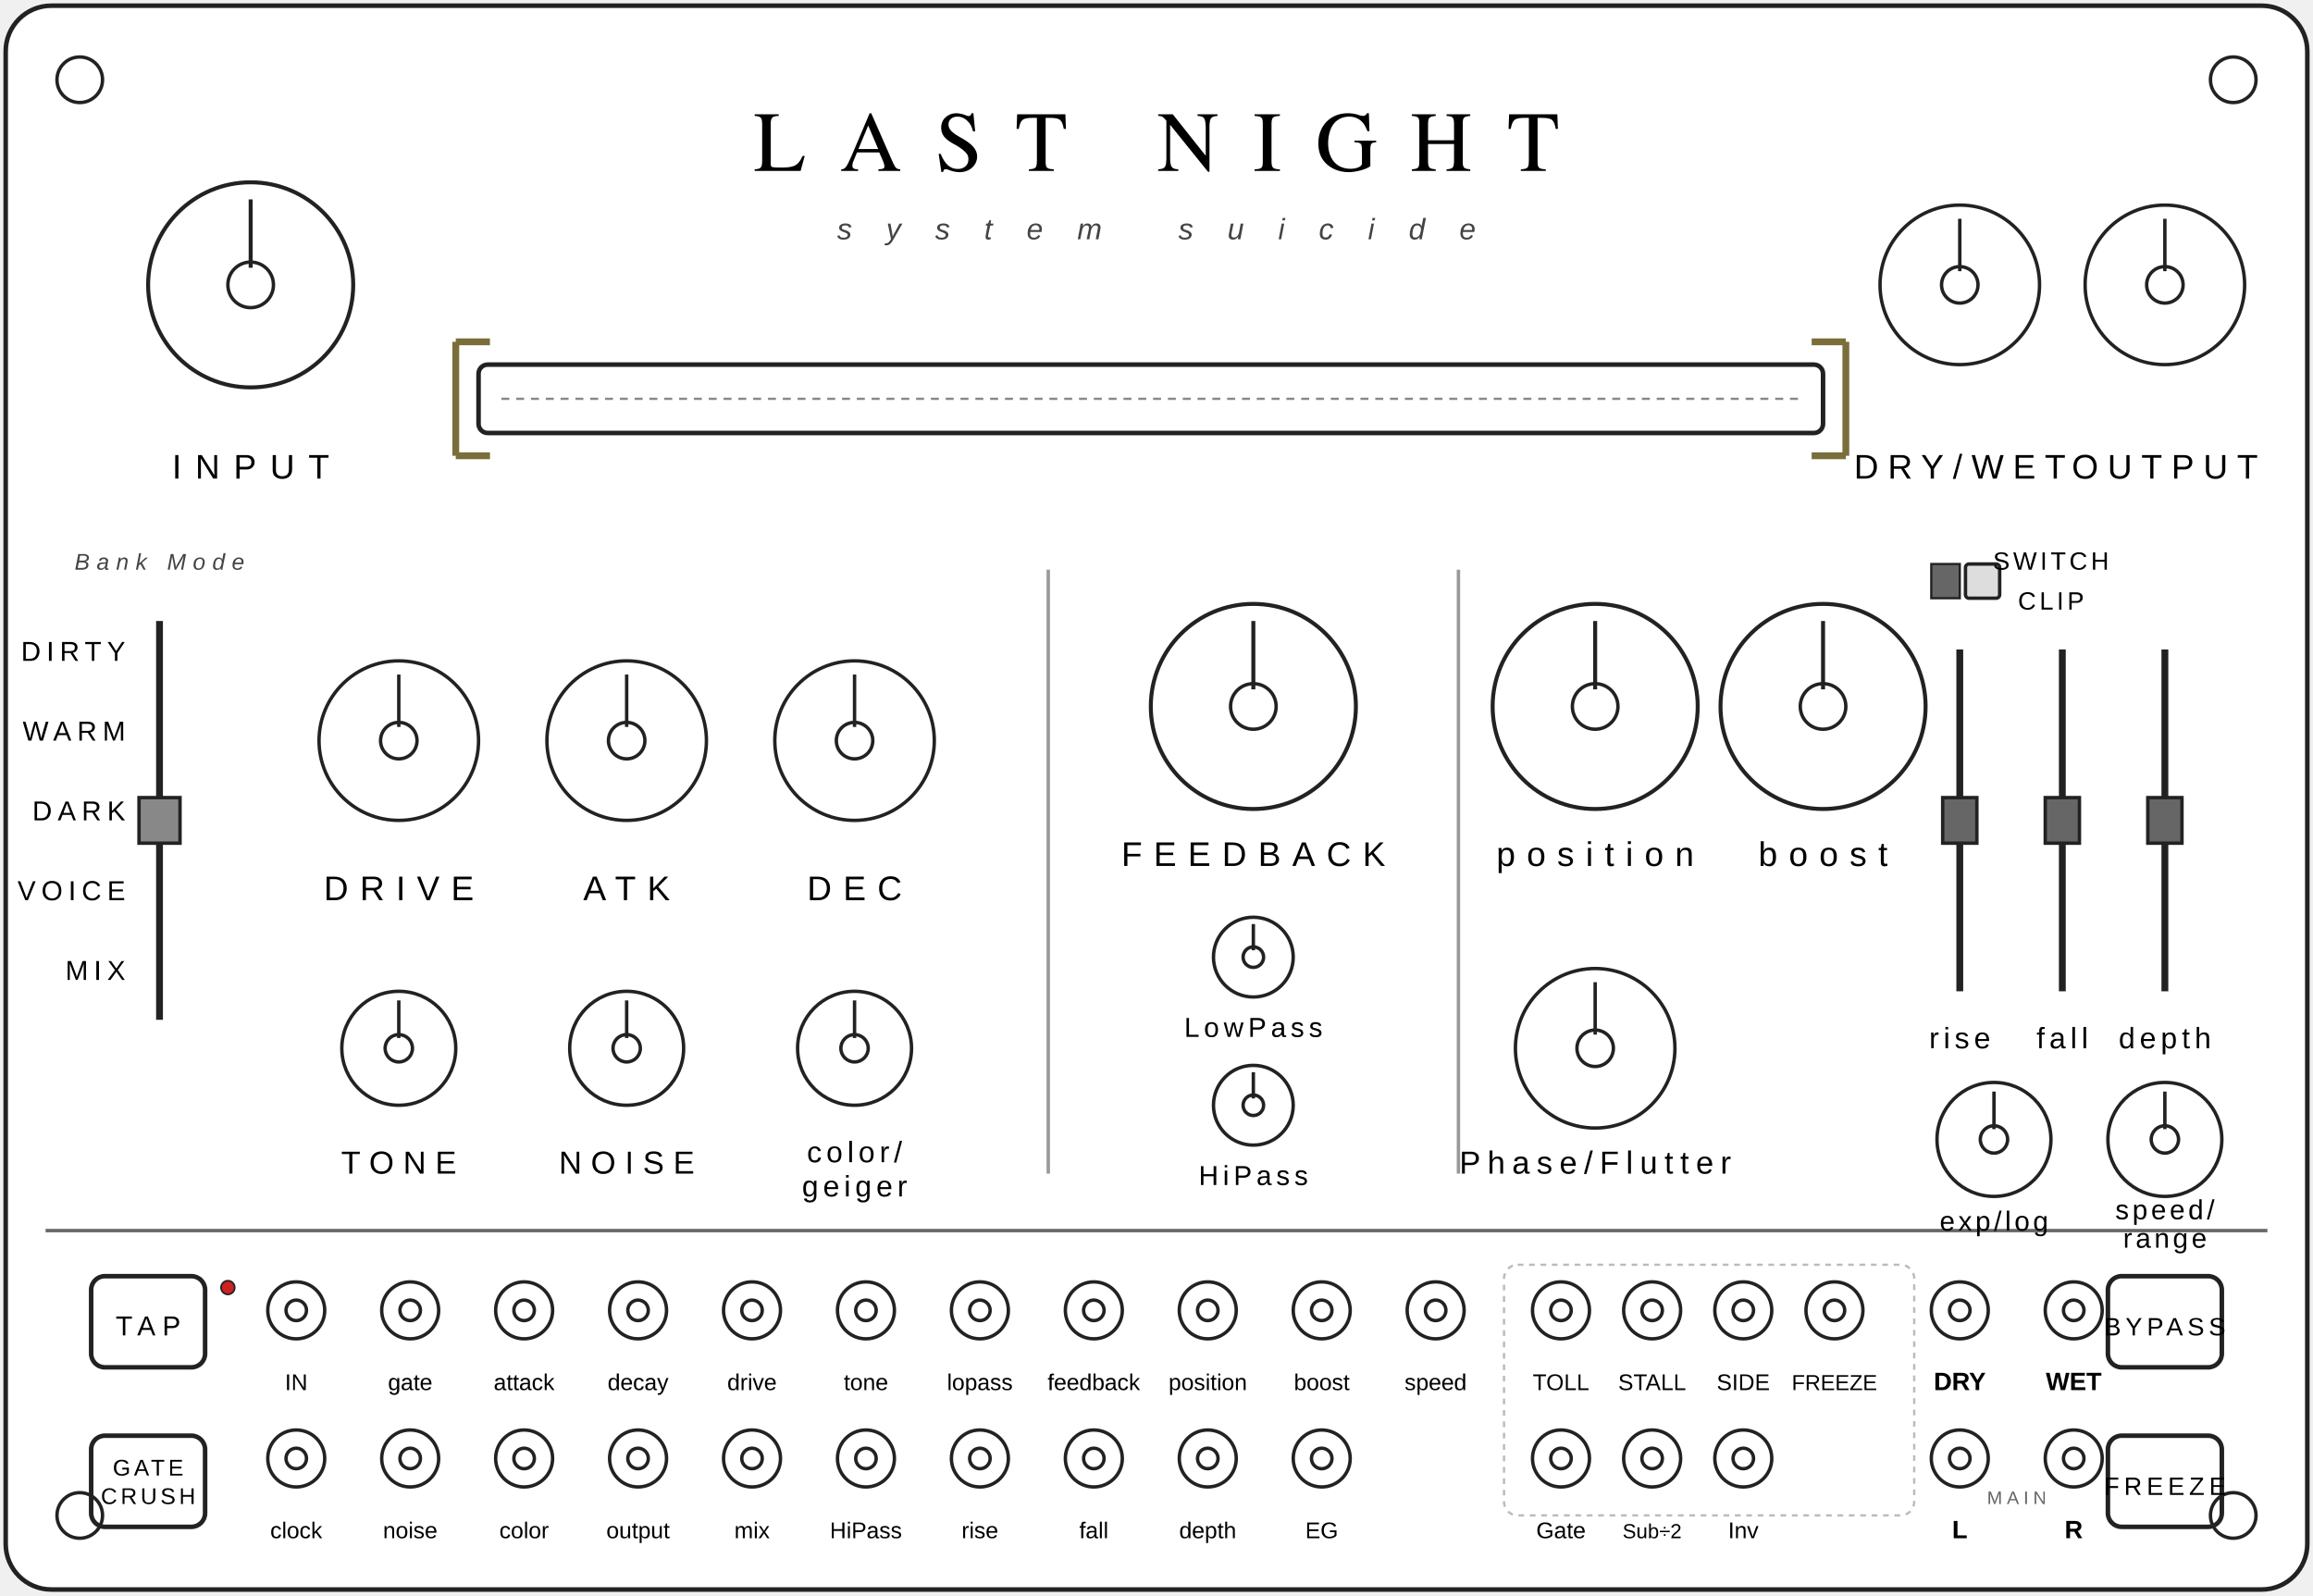
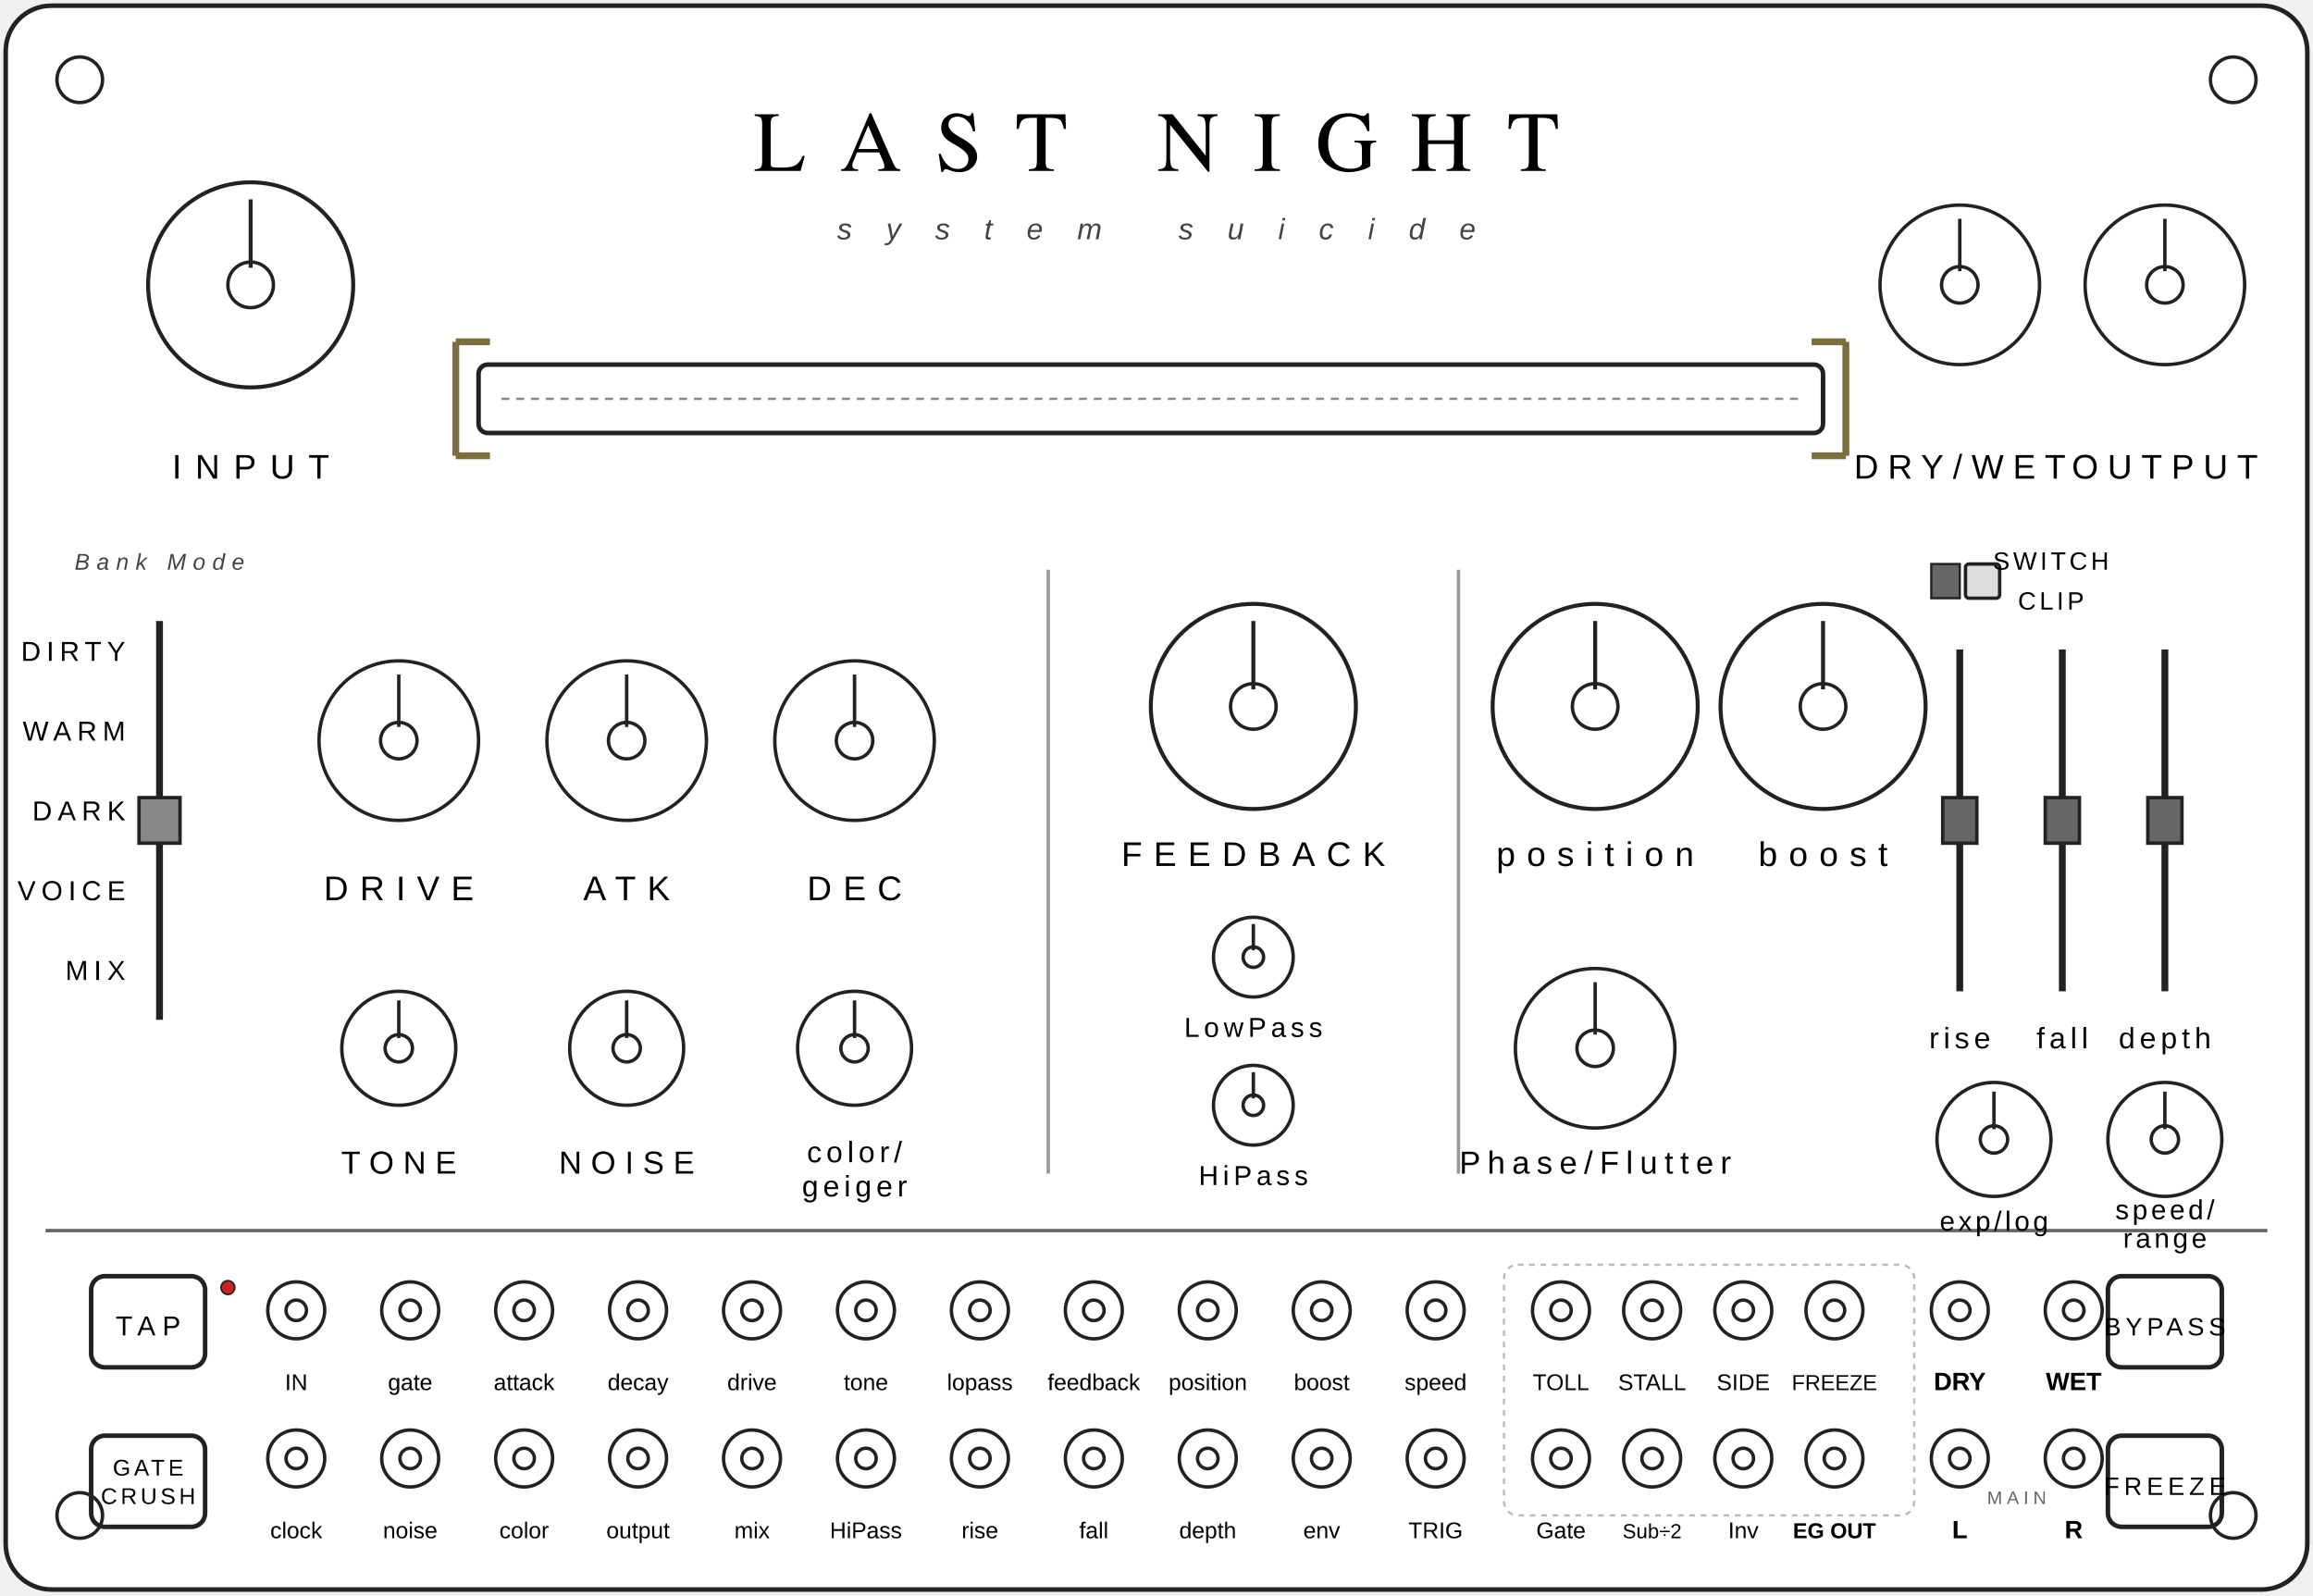
<svg xmlns="http://www.w3.org/2000/svg" xmlns:ns1="http://sodipodi.sourceforge.net/DTD/sodipodi-0.0.dtd" width="203mm" height="140mm" viewBox="0 0 203 140" version="1.1" id="svg-last-night" ns1:docname="last_night_pedal_panel.svg">
  <ns1:namedview id="namedview-main" pagecolor="#ffffff" bordercolor="#999999" borderopacity="1" showgrid="true">
    </ns1:namedview>
  <defs id="defs-main">
    <symbol id="knob-large" overflow="visible">
      <circle cx="0" cy="0" r="9" fill="none" stroke="#222222" stroke-width="0.35" />
      <circle cx="0" cy="0" r="2" fill="none" stroke="#222222" stroke-width="0.3" />
      <line x1="0" y1="-1.5" x2="0" y2="-7.5" stroke="#222222" stroke-width="0.35" />
    </symbol>
    <symbol id="knob-medium" overflow="visible">
      <circle cx="0" cy="0" r="7" fill="none" stroke="#222222" stroke-width="0.3" />
      <circle cx="0" cy="0" r="1.6" fill="none" stroke="#222222" stroke-width="0.3" />
      <line x1="0" y1="-1.2" x2="0" y2="-5.8" stroke="#222222" stroke-width="0.3" />
    </symbol>
    <symbol id="knob-small" overflow="visible">
      <circle cx="0" cy="0" r="5" fill="none" stroke="#222222" stroke-width="0.3" />
      <circle cx="0" cy="0" r="1.2" fill="none" stroke="#222222" stroke-width="0.3" />
      <line x1="0" y1="-0.9" x2="0" y2="-4.2" stroke="#222222" stroke-width="0.3" />
    </symbol>
    <symbol id="knob-tiny" overflow="visible">
      <circle cx="0" cy="0" r="3.5" fill="none" stroke="#222222" stroke-width="0.3" />
      <circle cx="0" cy="0" r="0.9" fill="none" stroke="#222222" stroke-width="0.3" />
      <line x1="0" y1="-0.6" x2="0" y2="-2.9" stroke="#222222" stroke-width="0.3" />
    </symbol>
    <symbol id="jack" overflow="visible">
      <circle cx="0" cy="0" r="2.5" fill="none" stroke="#222222" stroke-width="0.3" />
      <circle cx="0" cy="0" r="0.9" fill="none" stroke="#222222" stroke-width="0.3" />
    </symbol>
    <symbol id="footswitch-button" overflow="visible">
      <rect x="-5" y="-4" width="10" height="8" rx="1.2" ry="1.2" fill="none" stroke="#222222" stroke-width="0.4" />
    </symbol>
    <symbol id="mounting-hole" overflow="visible">
      <circle cx="0" cy="0" r="2" fill="none" stroke="#222222" stroke-width="0.3" />
    </symbol>
    <symbol id="cartridge-bracket-left" overflow="visible">
      <path d="M 0,-5 L 0,5 M 0,-5 L 3,-5 M 0,5 L 3,5" fill="none" stroke="#7a6e3a" stroke-width="0.6" />
    </symbol>
    <symbol id="cartridge-bracket-right" overflow="visible">
      <path d="M 0,-5 L 0,5 M 0,-5 L -3,-5 M 0,5 L -3,5" fill="none" stroke="#7a6e3a" stroke-width="0.6" />
    </symbol>
    <symbol id="slider-vertical-30" overflow="visible">
      <line x1="0" y1="-15" x2="0" y2="15" stroke="#222222" stroke-width="0.6" />
      <rect x="-1.5" y="-2" width="3" height="4" fill="#666666" stroke="#222222" stroke-width="0.3" />
    </symbol>
    <symbol id="slider-color-vertical-35" overflow="visible">
      <line x1="0" y1="-17.5" x2="0" y2="17.5" stroke="#222222" stroke-width="0.6" />
      <rect x="-1.8" y="-2" width="3.6" height="4" fill="#888888" stroke="#222222" stroke-width="0.3" />
    </symbol>
    <symbol id="sw-clip-toggle" overflow="visible">
      <rect x="-3.5" y="-1.5" width="2.5" height="3" fill="#666666" stroke="#222222" stroke-width="0.2" />
      <rect x="-0.5" y="-1.5" width="3" height="3" rx="0.3" fill="#dddddd" stroke="#222222" stroke-width="0.3" />
    </symbol>
    <symbol id="led-indicator" overflow="visible">
      <circle cx="0" cy="0" r="0.6" fill="#cc2222" stroke="#222222" stroke-width="0.15" />
    </symbol>
  </defs>
  <g id="layer-outline">
    <rect x="0.5" y="0.5" width="202" height="139" rx="4" ry="4" fill="#ffffff" stroke="#222222" stroke-width="0.4" />
    <use href="#mounting-hole" x="7" y="7" />
    <use href="#mounting-hole" x="196" y="7" />
    <use href="#mounting-hole" x="7" y="133" />
    <use href="#mounting-hole" x="196" y="133" />
  </g>
  <g id="layer-title">
    <text x="101.5" y="15" text-anchor="middle" font-family="Cormorant Garamond, Times, serif" font-size="7.5" letter-spacing="3" fill="#000000">LAST NIGHT</text>
    <text x="101.5" y="21" text-anchor="middle" font-family="Helvetica Neue, Arial, sans-serif" font-size="2.6" letter-spacing="3" font-style="italic" fill="#444444">system suicide</text>
  </g>
  <g id="layer-top-row">
    <use href="#knob-large" x="22" y="25" />
    <text x="22" y="42" text-anchor="middle" font-family="Helvetica Neue, Arial, sans-serif" font-size="3" letter-spacing="1.2" fill="#000000">INPUT</text>
    <g id="cartridge-slot">
      <use href="#cartridge-bracket-left" x="40" y="35" />
      <rect x="42" y="32" width="118" height="6" rx="0.8" ry="0.8" fill="none" stroke="#222222" stroke-width="0.4" />
      <line x1="44" y1="35" x2="158" y2="35" stroke="#888888" stroke-width="0.2" stroke-dasharray="0.7,0.6" />
      <use href="#cartridge-bracket-right" x="162" y="35" />
    </g>
    <use href="#knob-medium" x="172" y="25" />
    <text x="172" y="42" text-anchor="middle" font-family="Helvetica Neue, Arial, sans-serif" font-size="3" letter-spacing="0.8" fill="#000000">DRY/WET</text>
    <use href="#knob-medium" x="190" y="25" />
    <text x="190" y="42" text-anchor="middle" font-family="Helvetica Neue, Arial, sans-serif" font-size="3" letter-spacing="0.8" fill="#000000">OUTPUT</text>
  </g>
  <g id="layer-color-slider">
    <text x="14" y="50" text-anchor="middle" font-family="Helvetica Neue, Arial, sans-serif" font-size="2.0" letter-spacing="0.6" font-style="italic" fill="#444444">Bank Mode</text>
    <use href="#slider-color-vertical-35" x="14" y="72" />
    <text x="11" y="58" text-anchor="end" font-family="Helvetica Neue, Arial, sans-serif" font-size="2.4" letter-spacing="0.5" fill="#000000">DIRTY</text>
    <text x="11" y="65" text-anchor="end" font-family="Helvetica Neue, Arial, sans-serif" font-size="2.4" letter-spacing="0.5" fill="#000000">WARM</text>
    <text x="11" y="72" text-anchor="end" font-family="Helvetica Neue, Arial, sans-serif" font-size="2.4" letter-spacing="0.5" fill="#000000">DARK</text>
    <text x="11" y="79" text-anchor="end" font-family="Helvetica Neue, Arial, sans-serif" font-size="2.4" letter-spacing="0.5" fill="#000000">VOICE</text>
    <text x="11" y="86" text-anchor="end" font-family="Helvetica Neue, Arial, sans-serif" font-size="2.4" letter-spacing="0.5" fill="#000000">MIX</text>
  </g>
  <g id="layer-reverb-core">
    <use href="#knob-medium" x="35" y="65" />
    <text x="35" y="79" text-anchor="middle" font-family="Helvetica Neue, Arial, sans-serif" font-size="3" letter-spacing="1.0" fill="#000000">DRIVE</text>
    <use href="#knob-medium" x="55" y="65" />
    <text x="55" y="79" text-anchor="middle" font-family="Helvetica Neue, Arial, sans-serif" font-size="3" letter-spacing="1.0" fill="#000000">ATK</text>
    <use href="#knob-medium" x="75" y="65" />
    <text x="75" y="79" text-anchor="middle" font-family="Helvetica Neue, Arial, sans-serif" font-size="3" letter-spacing="1.0" fill="#000000">DEC</text>
    <use href="#knob-small" x="35" y="92" />
    <text x="35" y="103" text-anchor="middle" font-family="Helvetica Neue, Arial, sans-serif" font-size="2.8" letter-spacing="0.8" fill="#000000">TONE</text>
    <use href="#knob-small" x="55" y="92" />
    <text x="55" y="103" text-anchor="middle" font-family="Helvetica Neue, Arial, sans-serif" font-size="2.8" letter-spacing="0.8" fill="#000000">NOISE</text>
    <use href="#knob-small" x="75" y="92" />
    <text x="75" y="102" text-anchor="middle" font-family="Helvetica Neue, Arial, sans-serif" font-size="2.6" letter-spacing="0.4" fill="#000000">color/</text>
    <text x="75" y="105" text-anchor="middle" font-family="Helvetica Neue, Arial, sans-serif" font-size="2.6" letter-spacing="0.4" fill="#000000">geiger</text>
  </g>
  <g id="layer-separators">
    <line x1="92" y1="50" x2="92" y2="103" stroke="#999999" stroke-width="0.3" />
    <line x1="128" y1="50" x2="128" y2="103" stroke="#999999" stroke-width="0.3" />
    <line x1="4" y1="108" x2="199" y2="108" stroke="#666666" stroke-width="0.3" />
  </g>
  <g id="layer-feedback-col">
    <use href="#knob-large" x="110" y="62" />
    <text x="110" y="76" text-anchor="middle" font-family="Helvetica Neue, Arial, sans-serif" font-size="3" letter-spacing="1.0" fill="#000000">FEEDBACK</text>
    <use href="#knob-tiny" x="110" y="84" />
    <text x="110" y="91" text-anchor="middle" font-family="Helvetica Neue, Arial, sans-serif" font-size="2.4" letter-spacing="0.4" fill="#000000">LowPass</text>
    <use href="#knob-tiny" x="110" y="97" />
    <text x="110" y="104" text-anchor="middle" font-family="Helvetica Neue, Arial, sans-serif" font-size="2.4" letter-spacing="0.4" fill="#000000">HiPass</text>
  </g>
  <g id="layer-pos-boost-phase">
    <use href="#knob-large" x="140" y="62" />
    <text x="140" y="76" text-anchor="middle" font-family="Helvetica Neue, Arial, sans-serif" font-size="3" letter-spacing="1.0" fill="#000000">position</text>
    <use href="#knob-large" x="160" y="62" />
    <text x="160" y="76" text-anchor="middle" font-family="Helvetica Neue, Arial, sans-serif" font-size="3" letter-spacing="1.0" fill="#000000">boost</text>
    <use href="#knob-medium" x="140" y="92" />
    <text x="140" y="103" text-anchor="middle" font-family="Helvetica Neue, Arial, sans-serif" font-size="2.8" letter-spacing="0.6" fill="#000000">Phase/Flutter</text>
  </g>
  <g id="layer-sw-clip-fg">
    <use href="#sw-clip-toggle" x="173" y="51" />
    <text x="180" y="50" text-anchor="middle" font-family="Helvetica Neue, Arial, sans-serif" font-size="2.2" letter-spacing="0.3" fill="#000000">SWITCH</text>
    <text x="180" y="53.5" text-anchor="middle" font-family="Helvetica Neue, Arial, sans-serif" font-size="2.2" letter-spacing="0.3" fill="#000000">CLIP</text>
    <use href="#slider-vertical-30" x="172" y="72" />
    <text x="172" y="92" text-anchor="middle" font-family="Helvetica Neue, Arial, sans-serif" font-size="2.6" letter-spacing="0.4" fill="#000000">rise</text>
    <use href="#slider-vertical-30" x="181" y="72" />
    <text x="181" y="92" text-anchor="middle" font-family="Helvetica Neue, Arial, sans-serif" font-size="2.6" letter-spacing="0.4" fill="#000000">fall</text>
    <use href="#slider-vertical-30" x="190" y="72" />
    <text x="190" y="92" text-anchor="middle" font-family="Helvetica Neue, Arial, sans-serif" font-size="2.6" letter-spacing="0.4" fill="#000000">depth</text>
    <use href="#knob-small" x="175" y="100" />
    <text x="175" y="108" text-anchor="middle" font-family="Helvetica Neue, Arial, sans-serif" font-size="2.4" letter-spacing="0.3" fill="#000000">exp/log</text>
    <use href="#knob-small" x="190" y="100" />
    <text x="190" y="107" text-anchor="middle" font-family="Helvetica Neue, Arial, sans-serif" font-size="2.4" letter-spacing="0.3" fill="#000000">speed/</text>
    <text x="190" y="109.5" text-anchor="middle" font-family="Helvetica Neue, Arial, sans-serif" font-size="2.4" letter-spacing="0.3" fill="#000000">range</text>
  </g>
  <g id="layer-footswitches">
    <use href="#footswitch-button" x="13" y="116" />
    <text x="13" y="117.2" text-anchor="middle" font-family="Helvetica Neue, Arial, sans-serif" font-size="2.4" letter-spacing="0.6" fill="#000000">TAP</text>
    <use href="#led-indicator" x="20" y="113" />
    <use href="#footswitch-button" x="13" y="130" />
    <text x="13" y="129.5" text-anchor="middle" font-family="Helvetica Neue, Arial, sans-serif" font-size="2.0" letter-spacing="0.3" fill="#000000">GATE</text>
    <text x="13" y="132" text-anchor="middle" font-family="Helvetica Neue, Arial, sans-serif" font-size="2.0" letter-spacing="0.3" fill="#000000">CRUSH</text>
    <use href="#footswitch-button" x="190" y="116" />
    <text x="190" y="117.2" text-anchor="middle" font-family="Helvetica Neue, Arial, sans-serif" font-size="2.2" letter-spacing="0.4" fill="#000000">BYPASS</text>
    <use href="#footswitch-button" x="190" y="130" />
    <text x="190" y="131.2" text-anchor="middle" font-family="Helvetica Neue, Arial, sans-serif" font-size="2.2" letter-spacing="0.4" fill="#000000">FREEZE</text>
  </g>
  <g id="layer-cv-main">
    <use href="#jack" x="26" y="115" />
    <text x="26" y="122" text-anchor="middle" font-family="Helvetica Neue, Arial, sans-serif" font-size="2.0">IN</text>
    <use href="#jack" x="36" y="115" />
    <text x="36" y="122" text-anchor="middle" font-family="Helvetica Neue, Arial, sans-serif" font-size="2.0">gate</text>
    <use href="#jack" x="46" y="115" />
    <text x="46" y="122" text-anchor="middle" font-family="Helvetica Neue, Arial, sans-serif" font-size="2.0">attack</text>
    <use href="#jack" x="56" y="115" />
    <text x="56" y="122" text-anchor="middle" font-family="Helvetica Neue, Arial, sans-serif" font-size="2.0">decay</text>
    <use href="#jack" x="66" y="115" />
    <text x="66" y="122" text-anchor="middle" font-family="Helvetica Neue, Arial, sans-serif" font-size="2.0">drive</text>
    <use href="#jack" x="76" y="115" />
    <text x="76" y="122" text-anchor="middle" font-family="Helvetica Neue, Arial, sans-serif" font-size="2.0">tone</text>
    <use href="#jack" x="86" y="115" />
    <text x="86" y="122" text-anchor="middle" font-family="Helvetica Neue, Arial, sans-serif" font-size="2.0">lopass</text>
    <use href="#jack" x="96" y="115" />
    <text x="96" y="122" text-anchor="middle" font-family="Helvetica Neue, Arial, sans-serif" font-size="2.0">feedback</text>
    <use href="#jack" x="106" y="115" />
    <text x="106" y="122" text-anchor="middle" font-family="Helvetica Neue, Arial, sans-serif" font-size="2.0">position</text>
    <use href="#jack" x="116" y="115" />
    <text x="116" y="122" text-anchor="middle" font-family="Helvetica Neue, Arial, sans-serif" font-size="2.0">boost</text>
    <use href="#jack" x="126" y="115" />
    <text x="126" y="122" text-anchor="middle" font-family="Helvetica Neue, Arial, sans-serif" font-size="2.0">speed</text>
    <use href="#jack" x="26" y="128" />
    <text x="26" y="135" text-anchor="middle" font-family="Helvetica Neue, Arial, sans-serif" font-size="2.0">clock</text>
    <use href="#jack" x="36" y="128" />
    <text x="36" y="135" text-anchor="middle" font-family="Helvetica Neue, Arial, sans-serif" font-size="2.0">noise</text>
    <use href="#jack" x="46" y="128" />
    <text x="46" y="135" text-anchor="middle" font-family="Helvetica Neue, Arial, sans-serif" font-size="2.0">color</text>
    <use href="#jack" x="56" y="128" />
    <text x="56" y="135" text-anchor="middle" font-family="Helvetica Neue, Arial, sans-serif" font-size="2.0">output</text>
    <use href="#jack" x="66" y="128" />
    <text x="66" y="135" text-anchor="middle" font-family="Helvetica Neue, Arial, sans-serif" font-size="2.0">mix</text>
    <use href="#jack" x="76" y="128" />
    <text x="76" y="135" text-anchor="middle" font-family="Helvetica Neue, Arial, sans-serif" font-size="2.0">HiPass</text>
    <use href="#jack" x="86" y="128" />
    <text x="86" y="135" text-anchor="middle" font-family="Helvetica Neue, Arial, sans-serif" font-size="2.0">rise</text>
    <use href="#jack" x="96" y="128" />
    <text x="96" y="135" text-anchor="middle" font-family="Helvetica Neue, Arial, sans-serif" font-size="2.0">fall</text>
    <use href="#jack" x="106" y="128" />
    <text x="106" y="135" text-anchor="middle" font-family="Helvetica Neue, Arial, sans-serif" font-size="2.0">depth</text>
    <use href="#jack" x="116" y="128" />
-     <text x="116" y="135" text-anchor="middle" font-family="Helvetica Neue, Arial, sans-serif" font-size="2.0">EG</text>
+     <text x="116" y="135" text-anchor="middle" font-family="Helvetica Neue, Arial, sans-serif" font-size="2.0">env</text>
+     <use href="#jack" x="126" y="128" />
+     <text x="126" y="135" text-anchor="middle" font-family="Helvetica Neue, Arial, sans-serif" font-size="2.0">TRIG</text>
  </g>
  <g id="layer-cv-extras">
    <rect x="132" y="111" width="36" height="22" rx="1.2" ry="1.2" fill="none" stroke="#bbbbbb" stroke-width="0.2" stroke-dasharray="0.5,0.5" />
    <use href="#jack" x="137" y="115" />
    <text x="137" y="122" text-anchor="middle" font-family="Helvetica Neue, Arial, sans-serif" font-size="2.0">TOLL</text>
    <use href="#jack" x="145" y="115" />
    <text x="145" y="122" text-anchor="middle" font-family="Helvetica Neue, Arial, sans-serif" font-size="2.0">STALL</text>
    <use href="#jack" x="153" y="115" />
    <text x="153" y="122" text-anchor="middle" font-family="Helvetica Neue, Arial, sans-serif" font-size="2.0">SIDE</text>
    <use href="#jack" x="161" y="115" />
    <text x="161" y="122" text-anchor="middle" font-family="Helvetica Neue, Arial, sans-serif" font-size="1.9">FREEZE</text>
    <use href="#jack" x="137" y="128" />
    <text x="137" y="135" text-anchor="middle" font-family="Helvetica Neue, Arial, sans-serif" font-size="2.0">Gate</text>
    <use href="#jack" x="145" y="128" />
    <text x="145" y="135" text-anchor="middle" font-family="Helvetica Neue, Arial, sans-serif" font-size="1.8">Sub÷2</text>
    <use href="#jack" x="153" y="128" />
    <text x="153" y="135" text-anchor="middle" font-family="Helvetica Neue, Arial, sans-serif" font-size="2.0">Inv</text>
+     <use href="#jack" x="161" y="128" />
+     <text x="161" y="135" text-anchor="middle" font-family="Helvetica Neue, Arial, sans-serif" font-size="1.9" font-weight="bold">EG OUT</text>
  </g>
  <g id="layer-audio-outs">
    <use href="#jack" x="172" y="115" />
    <text x="172" y="122" text-anchor="middle" font-family="Helvetica Neue, Arial, sans-serif" font-size="2.2" font-weight="bold">DRY</text>
    <use href="#jack" x="182" y="115" />
    <text x="182" y="122" text-anchor="middle" font-family="Helvetica Neue, Arial, sans-serif" font-size="2.2" font-weight="bold">WET</text>
    <use href="#jack" x="172" y="128" />
    <text x="172" y="135" text-anchor="middle" font-family="Helvetica Neue, Arial, sans-serif" font-size="2.2" font-weight="bold">L</text>
    <use href="#jack" x="182" y="128" />
    <text x="182" y="135" text-anchor="middle" font-family="Helvetica Neue, Arial, sans-serif" font-size="2.2" font-weight="bold">R</text>
    <text x="177" y="132" text-anchor="middle" font-family="Helvetica Neue, Arial, sans-serif" font-size="1.6" letter-spacing="0.4" fill="#666666">MAIN</text>
  </g>
</svg>
